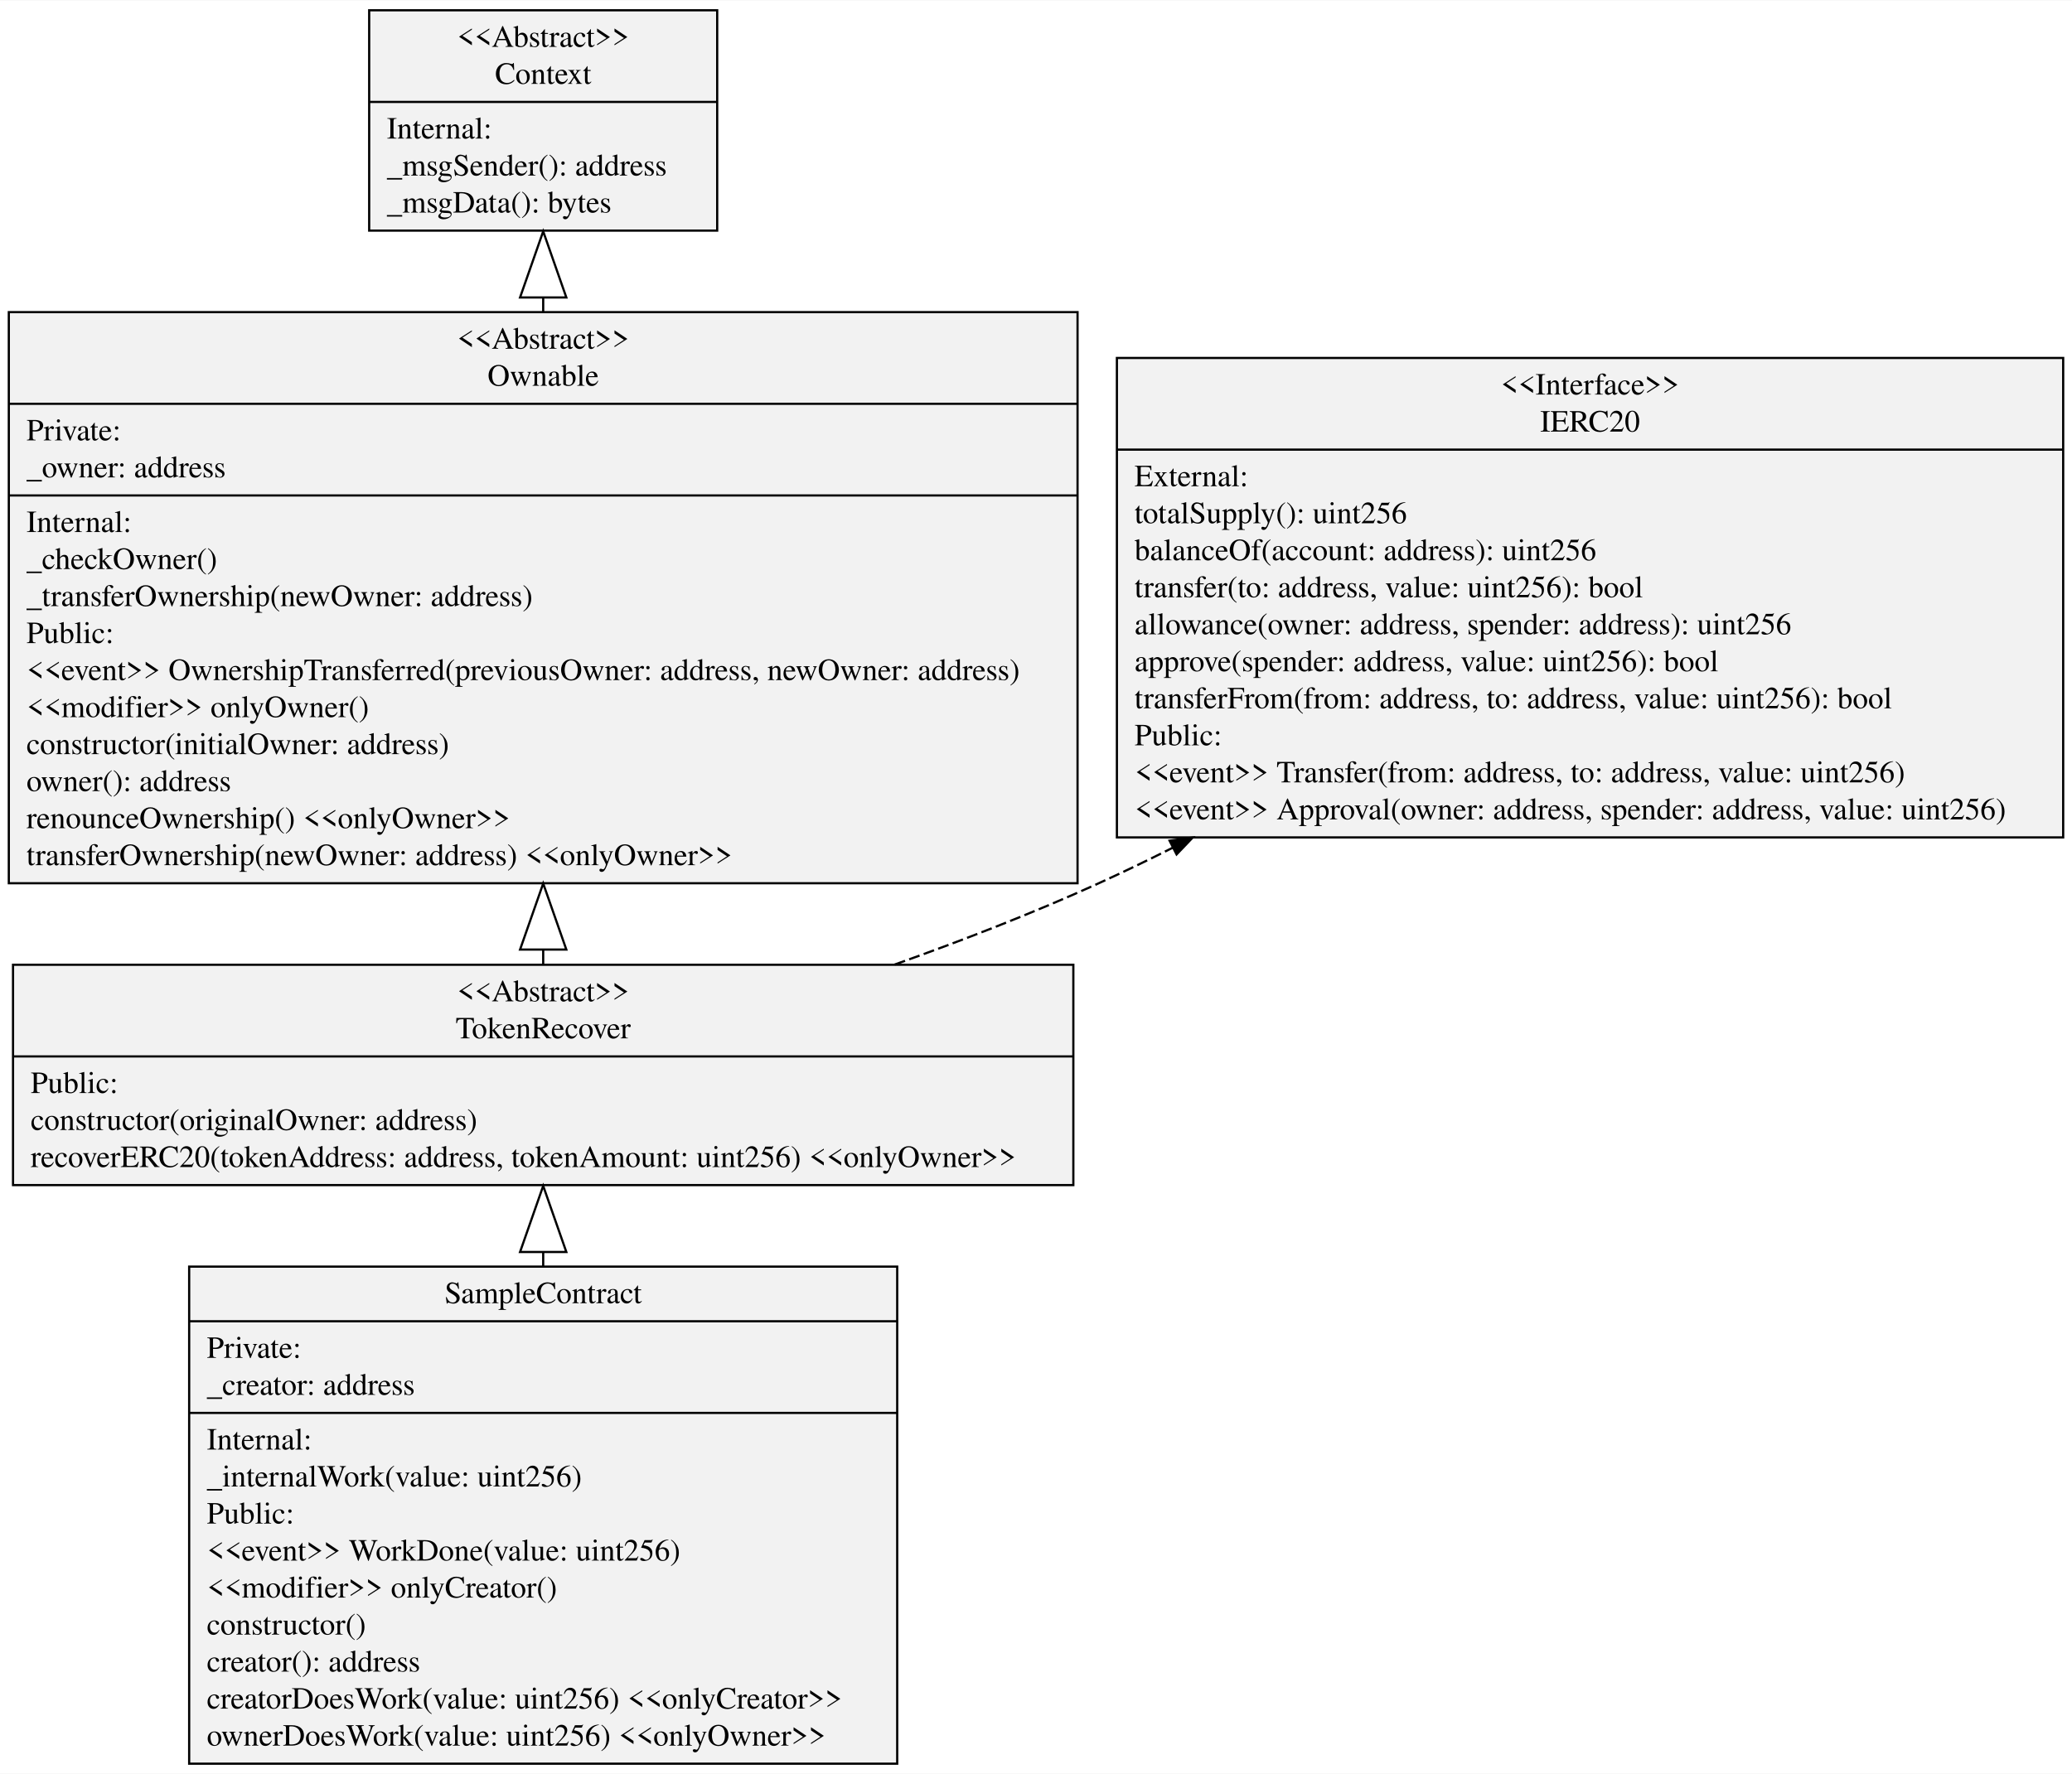
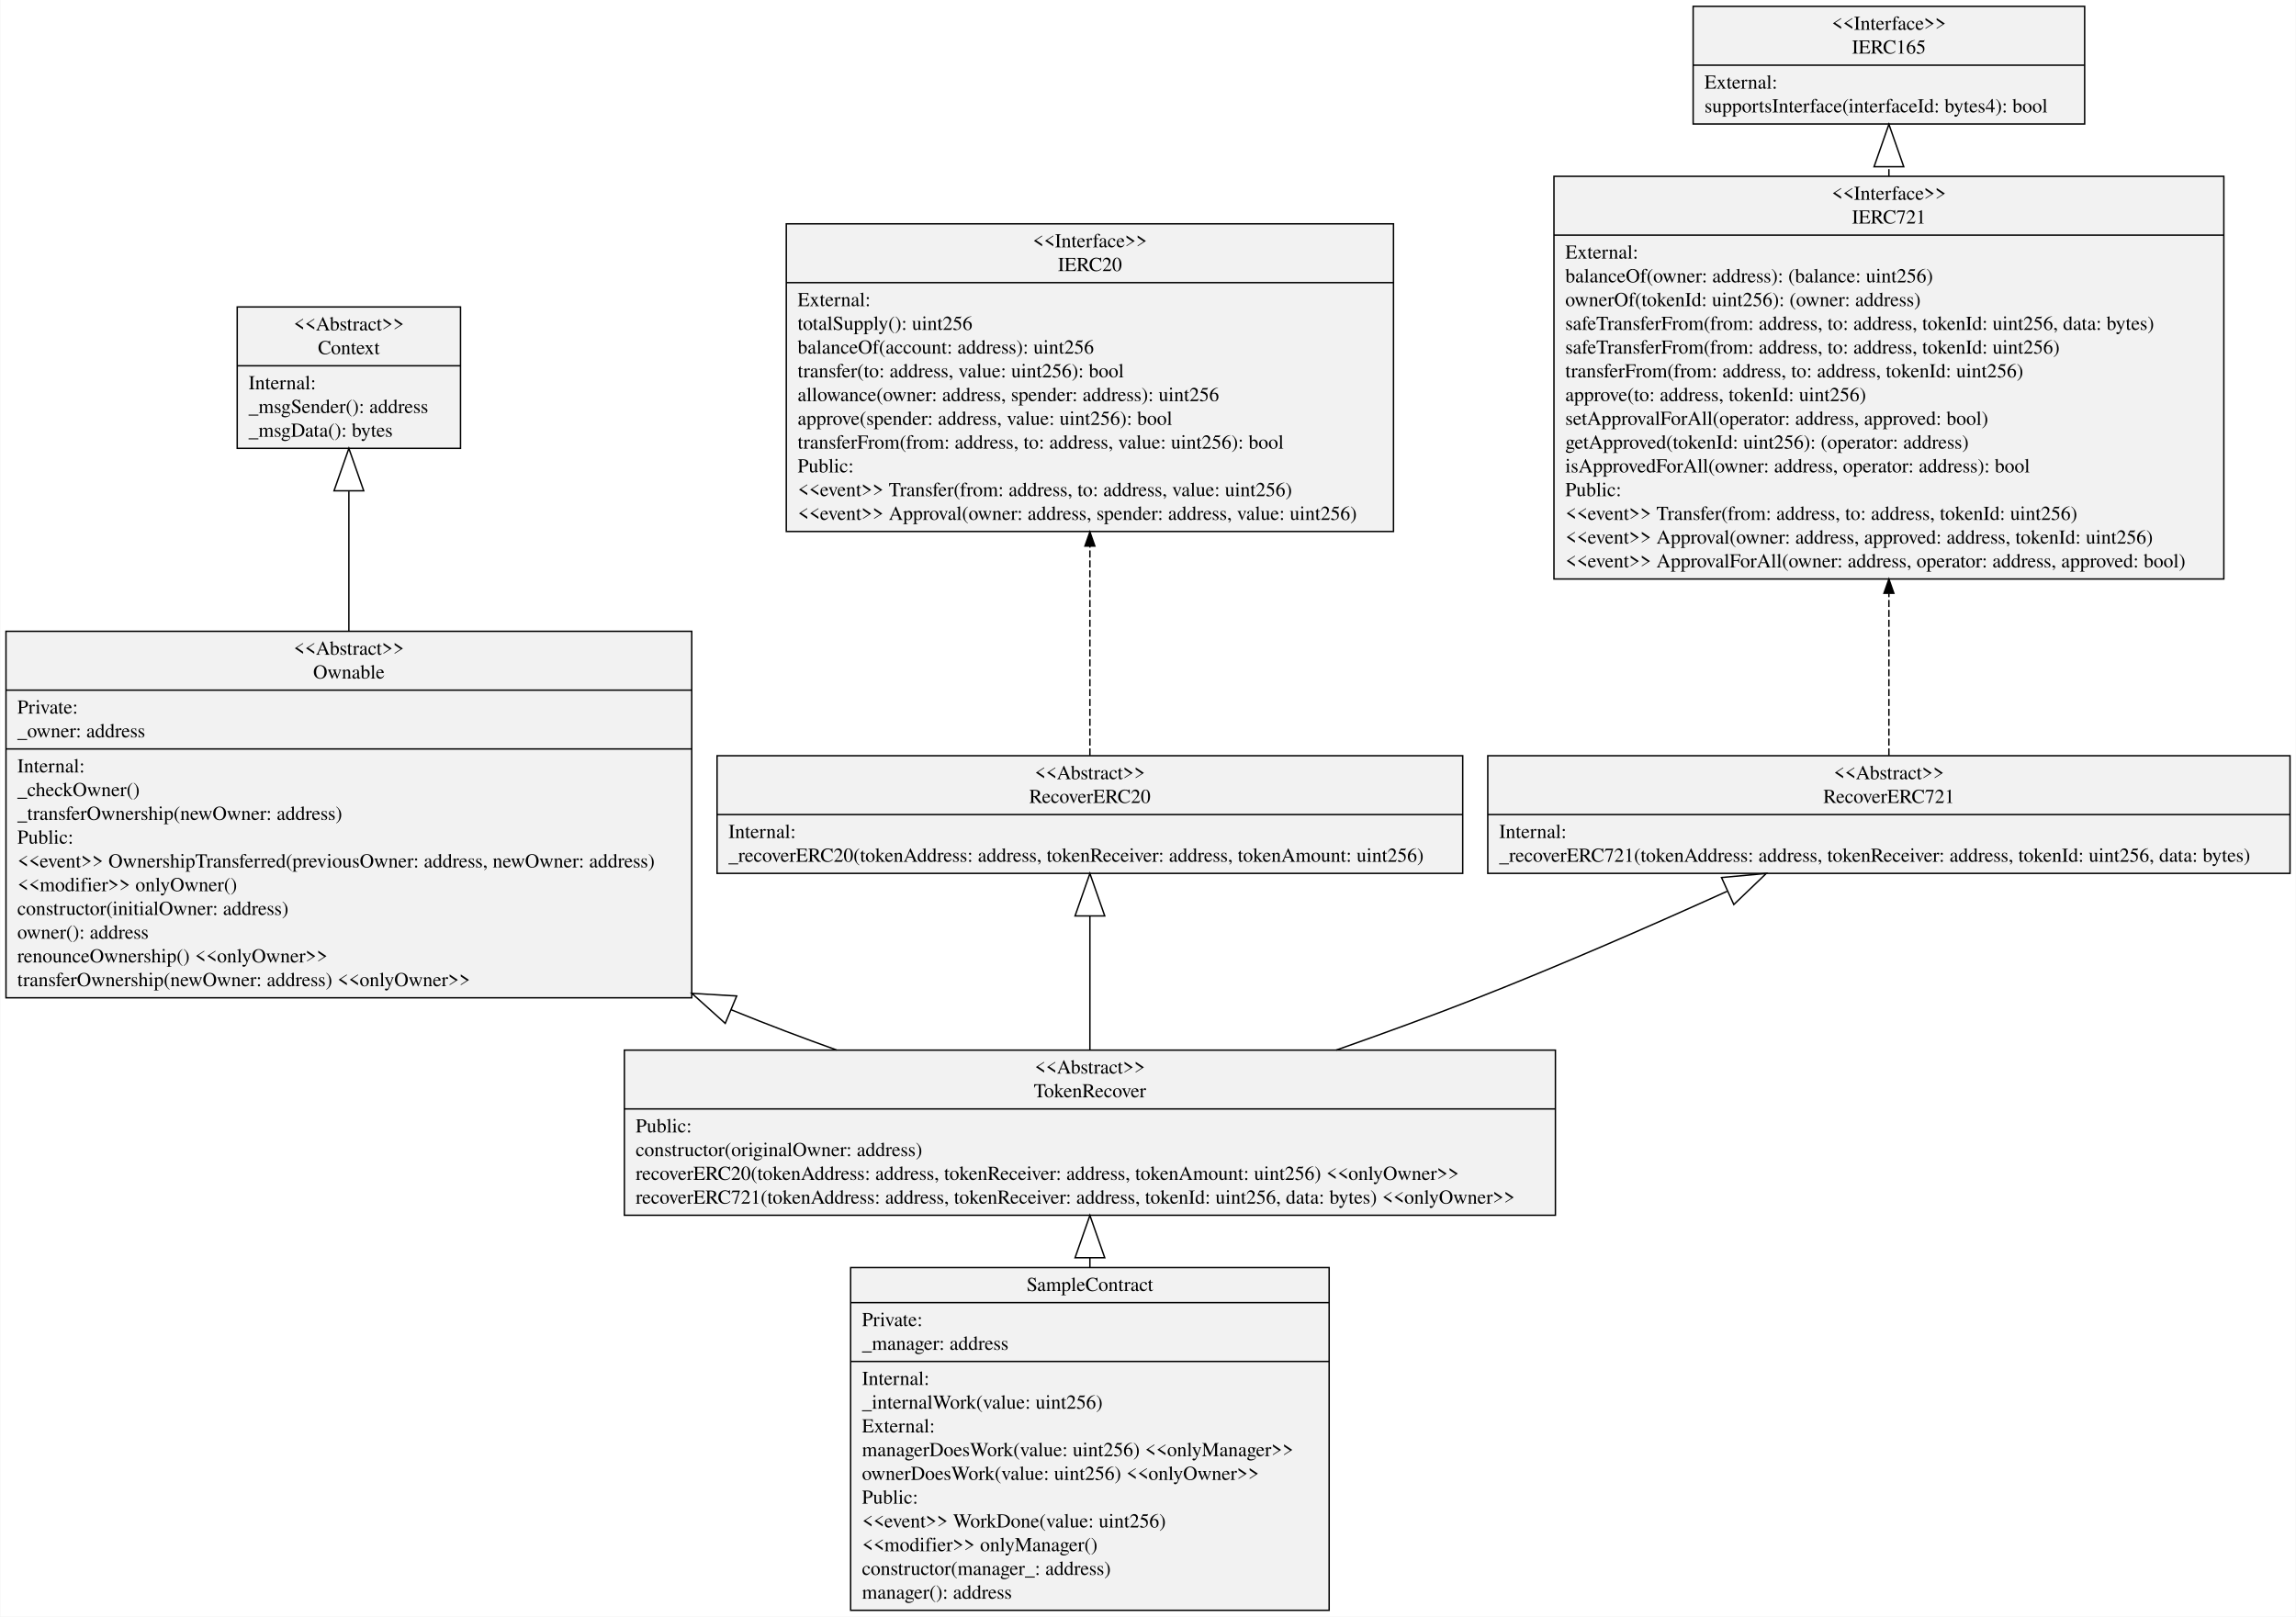
- <svg xmlns="http://www.w3.org/2000/svg" width="940pt" height="805pt" viewBox="0.00 0.00 940.15 804.80">
-   <g id="graph0" class="graph" transform="scale(1 1) rotate(0) translate(4 800.8)">
-     <polygon fill="white" stroke="transparent" points="-4,4 -4,-800.8 936.15,-800.8 936.15,4 -4,4" />
+ <svg xmlns="http://www.w3.org/2000/svg" width="1623pt" height="1143pt" viewBox="0.00 0.00 1623.11 1143.40">
+   <g id="graph0" class="graph" transform="scale(1 1) rotate(0) translate(4 1139.4)">
+     <polygon fill="white" stroke="transparent" points="-4,4 -4,-1139.4 1619.11,-1139.4 1619.11,4 -4,4" />
    <g id="node1" class="node">
-       <polygon fill="#f2f2f2" stroke="black" points="163.51,-696.3 163.51,-796.3 321.42,-796.3 321.42,-696.3 163.51,-696.3" />
-       <text text-anchor="middle" x="242.47" y="-779.7" font-family="Times,serif" font-size="14.00">&lt;&lt;Abstract&gt;&gt;</text>
-       <text text-anchor="middle" x="242.47" y="-762.9" font-family="Times,serif" font-size="14.00">Context</text>
-       <polyline fill="none" stroke="black" points="163.51,-754.7 321.42,-754.7 " />
-       <text text-anchor="start" x="171.51" y="-738.1" font-family="Times,serif" font-size="14.00">Internal:</text>
-       <text text-anchor="start" x="171.51" y="-721.3" font-family="Times,serif" font-size="14.00">    _msgSender(): address</text>
-       <text text-anchor="start" x="171.51" y="-704.5" font-family="Times,serif" font-size="14.00">    _msgData(): bytes</text>
+       <polygon fill="#f2f2f2" stroke="black" points="163.51,-822.3 163.51,-922.3 321.42,-922.3 321.42,-822.3 163.51,-822.3" />
+       <text text-anchor="middle" x="242.47" y="-905.7" font-family="Times,serif" font-size="14.00">&lt;&lt;Abstract&gt;&gt;</text>
+       <text text-anchor="middle" x="242.47" y="-888.9" font-family="Times,serif" font-size="14.00">Context</text>
+       <polyline fill="none" stroke="black" points="163.51,-880.7 321.42,-880.7 " />
+       <text text-anchor="start" x="171.51" y="-864.1" font-family="Times,serif" font-size="14.00">Internal:</text>
+       <text text-anchor="start" x="171.51" y="-847.3" font-family="Times,serif" font-size="14.00">    _msgSender(): address</text>
+       <text text-anchor="start" x="171.51" y="-830.5" font-family="Times,serif" font-size="14.00">    _msgData(): bytes</text>
    </g>
    <g id="node2" class="node">
-       <polygon fill="#f2f2f2" stroke="black" points="0,-400.1 0,-659.3 484.93,-659.3 484.93,-400.1 0,-400.1" />
-       <text text-anchor="middle" x="242.47" y="-642.7" font-family="Times,serif" font-size="14.00">&lt;&lt;Abstract&gt;&gt;</text>
-       <text text-anchor="middle" x="242.47" y="-625.9" font-family="Times,serif" font-size="14.00">Ownable</text>
-       <polyline fill="none" stroke="black" points="0,-617.7 484.93,-617.7 " />
-       <text text-anchor="start" x="8" y="-601.1" font-family="Times,serif" font-size="14.00">Private:</text>
-       <text text-anchor="start" x="8" y="-584.3" font-family="Times,serif" font-size="14.00">   _owner: address</text>
-       <polyline fill="none" stroke="black" points="0,-576.1 484.93,-576.1 " />
-       <text text-anchor="start" x="8" y="-559.5" font-family="Times,serif" font-size="14.00">Internal:</text>
-       <text text-anchor="start" x="8" y="-542.7" font-family="Times,serif" font-size="14.00">    _checkOwner()</text>
-       <text text-anchor="start" x="8" y="-525.9" font-family="Times,serif" font-size="14.00">    _transferOwnership(newOwner: address)</text>
-       <text text-anchor="start" x="8" y="-509.1" font-family="Times,serif" font-size="14.00">Public:</text>
-       <text text-anchor="start" x="8" y="-492.3" font-family="Times,serif" font-size="14.00">    &lt;&lt;event&gt;&gt; OwnershipTransferred(previousOwner: address, newOwner: address)</text>
-       <text text-anchor="start" x="8" y="-475.5" font-family="Times,serif" font-size="14.00">    &lt;&lt;modifier&gt;&gt; onlyOwner()</text>
-       <text text-anchor="start" x="8" y="-458.7" font-family="Times,serif" font-size="14.00">    constructor(initialOwner: address)</text>
-       <text text-anchor="start" x="8" y="-441.9" font-family="Times,serif" font-size="14.00">    owner(): address</text>
-       <text text-anchor="start" x="8" y="-425.1" font-family="Times,serif" font-size="14.00">    renounceOwnership() &lt;&lt;onlyOwner&gt;&gt;</text>
-       <text text-anchor="start" x="8" y="-408.3" font-family="Times,serif" font-size="14.00">    transferOwnership(newOwner: address) &lt;&lt;onlyOwner&gt;&gt;</text>
+       <polygon fill="#f2f2f2" stroke="black" points="0,-433.7 0,-692.9 484.93,-692.9 484.93,-433.7 0,-433.7" />
+       <text text-anchor="middle" x="242.47" y="-676.3" font-family="Times,serif" font-size="14.00">&lt;&lt;Abstract&gt;&gt;</text>
+       <text text-anchor="middle" x="242.47" y="-659.5" font-family="Times,serif" font-size="14.00">Ownable</text>
+       <polyline fill="none" stroke="black" points="0,-651.3 484.93,-651.3 " />
+       <text text-anchor="start" x="8" y="-634.7" font-family="Times,serif" font-size="14.00">Private:</text>
+       <text text-anchor="start" x="8" y="-617.9" font-family="Times,serif" font-size="14.00">   _owner: address</text>
+       <polyline fill="none" stroke="black" points="0,-609.7 484.93,-609.7 " />
+       <text text-anchor="start" x="8" y="-593.1" font-family="Times,serif" font-size="14.00">Internal:</text>
+       <text text-anchor="start" x="8" y="-576.3" font-family="Times,serif" font-size="14.00">    _checkOwner()</text>
+       <text text-anchor="start" x="8" y="-559.5" font-family="Times,serif" font-size="14.00">    _transferOwnership(newOwner: address)</text>
+       <text text-anchor="start" x="8" y="-542.7" font-family="Times,serif" font-size="14.00">Public:</text>
+       <text text-anchor="start" x="8" y="-525.9" font-family="Times,serif" font-size="14.00">    &lt;&lt;event&gt;&gt; OwnershipTransferred(previousOwner: address, newOwner: address)</text>
+       <text text-anchor="start" x="8" y="-509.1" font-family="Times,serif" font-size="14.00">    &lt;&lt;modifier&gt;&gt; onlyOwner()</text>
+       <text text-anchor="start" x="8" y="-492.3" font-family="Times,serif" font-size="14.00">    constructor(initialOwner: address)</text>
+       <text text-anchor="start" x="8" y="-475.5" font-family="Times,serif" font-size="14.00">    owner(): address</text>
+       <text text-anchor="start" x="8" y="-458.7" font-family="Times,serif" font-size="14.00">    renounceOwnership() &lt;&lt;onlyOwner&gt;&gt;</text>
+       <text text-anchor="start" x="8" y="-441.9" font-family="Times,serif" font-size="14.00">    transferOwnership(newOwner: address) &lt;&lt;onlyOwner&gt;&gt;</text>
    </g>
    <g id="edge1" class="edge">
-       <path fill="none" stroke="black" d="M242.47,-659.56C242.47,-661.66 242.47,-663.75 242.47,-665.83" />
-       <polygon fill="none" stroke="black" points="231.97,-665.96 242.47,-695.96 252.97,-665.96 231.97,-665.96" />
+       <path fill="none" stroke="black" d="M242.47,-693.16C242.47,-726.66 242.47,-761.77 242.47,-791.88" />
+       <polygon fill="none" stroke="black" points="231.97,-792.27 242.47,-822.27 252.97,-792.27 231.97,-792.27" />
    </g>
    <g id="node3" class="node">
-       <polygon fill="#f2f2f2" stroke="black" points="502.78,-420.9 502.78,-638.5 932.15,-638.5 932.15,-420.9 502.78,-420.9" />
-       <text text-anchor="middle" x="717.47" y="-621.9" font-family="Times,serif" font-size="14.00">&lt;&lt;Interface&gt;&gt;</text>
-       <text text-anchor="middle" x="717.47" y="-605.1" font-family="Times,serif" font-size="14.00">IERC20</text>
-       <polyline fill="none" stroke="black" points="502.78,-596.9 932.15,-596.9 " />
-       <text text-anchor="start" x="510.78" y="-580.3" font-family="Times,serif" font-size="14.00">External:</text>
-       <text text-anchor="start" x="510.78" y="-563.5" font-family="Times,serif" font-size="14.00">     totalSupply(): uint256</text>
-       <text text-anchor="start" x="510.78" y="-546.7" font-family="Times,serif" font-size="14.00">     balanceOf(account: address): uint256</text>
-       <text text-anchor="start" x="510.78" y="-529.9" font-family="Times,serif" font-size="14.00">     transfer(to: address, value: uint256): bool</text>
-       <text text-anchor="start" x="510.78" y="-513.1" font-family="Times,serif" font-size="14.00">     allowance(owner: address, spender: address): uint256</text>
-       <text text-anchor="start" x="510.78" y="-496.3" font-family="Times,serif" font-size="14.00">     approve(spender: address, value: uint256): bool</text>
-       <text text-anchor="start" x="510.78" y="-479.5" font-family="Times,serif" font-size="14.00">     transferFrom(from: address, to: address, value: uint256): bool</text>
-       <text text-anchor="start" x="510.78" y="-462.7" font-family="Times,serif" font-size="14.00">Public:</text>
-       <text text-anchor="start" x="510.78" y="-445.9" font-family="Times,serif" font-size="14.00">    &lt;&lt;event&gt;&gt; Transfer(from: address, to: address, value: uint256)</text>
-       <text text-anchor="start" x="510.78" y="-429.1" font-family="Times,serif" font-size="14.00">    &lt;&lt;event&gt;&gt; Approval(owner: address, spender: address, value: uint256)</text>
+       <polygon fill="#f2f2f2" stroke="black" points="1193.04,-1051.7 1193.04,-1134.9 1469.89,-1134.9 1469.89,-1051.7 1193.04,-1051.7" />
+       <text text-anchor="middle" x="1331.47" y="-1118.3" font-family="Times,serif" font-size="14.00">&lt;&lt;Interface&gt;&gt;</text>
+       <text text-anchor="middle" x="1331.47" y="-1101.5" font-family="Times,serif" font-size="14.00">IERC165</text>
+       <polyline fill="none" stroke="black" points="1193.04,-1093.3 1469.89,-1093.3 " />
+       <text text-anchor="start" x="1201.04" y="-1076.7" font-family="Times,serif" font-size="14.00">External:</text>
+       <text text-anchor="start" x="1201.04" y="-1059.9" font-family="Times,serif" font-size="14.00">     supportsInterface(interfaceId: bytes4): bool</text>
    </g>
    <g id="node4" class="node">
-       <polygon fill="#f2f2f2" stroke="black" points="1.91,-263.1 1.91,-363.1 483.02,-363.1 483.02,-263.1 1.91,-263.1" />
-       <text text-anchor="middle" x="242.47" y="-346.5" font-family="Times,serif" font-size="14.00">&lt;&lt;Abstract&gt;&gt;</text>
-       <text text-anchor="middle" x="242.47" y="-329.7" font-family="Times,serif" font-size="14.00">TokenRecover</text>
-       <polyline fill="none" stroke="black" points="1.91,-321.5 483.02,-321.5 " />
-       <text text-anchor="start" x="9.91" y="-304.9" font-family="Times,serif" font-size="14.00">Public:</text>
-       <text text-anchor="start" x="9.91" y="-288.1" font-family="Times,serif" font-size="14.00">    constructor(originalOwner: address)</text>
-       <text text-anchor="start" x="9.91" y="-271.3" font-family="Times,serif" font-size="14.00">    recoverERC20(tokenAddress: address, tokenAmount: uint256) &lt;&lt;onlyOwner&gt;&gt;</text>
+       <polygon fill="#f2f2f2" stroke="black" points="1094.62,-729.9 1094.62,-1014.7 1568.31,-1014.7 1568.31,-729.9 1094.62,-729.9" />
+       <text text-anchor="middle" x="1331.47" y="-998.1" font-family="Times,serif" font-size="14.00">&lt;&lt;Interface&gt;&gt;</text>
+       <text text-anchor="middle" x="1331.47" y="-981.3" font-family="Times,serif" font-size="14.00">IERC721</text>
+       <polyline fill="none" stroke="black" points="1094.62,-973.1 1568.31,-973.1 " />
+       <text text-anchor="start" x="1102.62" y="-956.5" font-family="Times,serif" font-size="14.00">External:</text>
+       <text text-anchor="start" x="1102.62" y="-939.7" font-family="Times,serif" font-size="14.00">     balanceOf(owner: address): (balance: uint256)</text>
+       <text text-anchor="start" x="1102.62" y="-922.9" font-family="Times,serif" font-size="14.00">     ownerOf(tokenId: uint256): (owner: address)</text>
+       <text text-anchor="start" x="1102.62" y="-906.1" font-family="Times,serif" font-size="14.00">     safeTransferFrom(from: address, to: address, tokenId: uint256, data: bytes)</text>
+       <text text-anchor="start" x="1102.62" y="-889.3" font-family="Times,serif" font-size="14.00">     safeTransferFrom(from: address, to: address, tokenId: uint256)</text>
+       <text text-anchor="start" x="1102.62" y="-872.5" font-family="Times,serif" font-size="14.00">     transferFrom(from: address, to: address, tokenId: uint256)</text>
+       <text text-anchor="start" x="1102.62" y="-855.7" font-family="Times,serif" font-size="14.00">     approve(to: address, tokenId: uint256)</text>
+       <text text-anchor="start" x="1102.62" y="-838.9" font-family="Times,serif" font-size="14.00">     setApprovalForAll(operator: address, approved: bool)</text>
+       <text text-anchor="start" x="1102.62" y="-822.1" font-family="Times,serif" font-size="14.00">     getApproved(tokenId: uint256): (operator: address)</text>
+       <text text-anchor="start" x="1102.62" y="-805.3" font-family="Times,serif" font-size="14.00">     isApprovedForAll(owner: address, operator: address): bool</text>
+       <text text-anchor="start" x="1102.62" y="-788.5" font-family="Times,serif" font-size="14.00">Public:</text>
+       <text text-anchor="start" x="1102.62" y="-771.7" font-family="Times,serif" font-size="14.00">    &lt;&lt;event&gt;&gt; Transfer(from: address, to: address, tokenId: uint256)</text>
+       <text text-anchor="start" x="1102.62" y="-754.9" font-family="Times,serif" font-size="14.00">    &lt;&lt;event&gt;&gt; Approval(owner: address, approved: address, tokenId: uint256)</text>
+       <text text-anchor="start" x="1102.62" y="-738.1" font-family="Times,serif" font-size="14.00">    &lt;&lt;event&gt;&gt; ApprovalForAll(owner: address, operator: address, approved: bool)</text>
    </g>
    <g id="edge2" class="edge">
-       <path fill="none" stroke="black" d="M242.47,-363.33C242.47,-365.44 242.47,-367.6 242.47,-369.79" />
-       <polygon fill="none" stroke="black" points="231.97,-369.99 242.47,-399.99 252.97,-369.99 231.97,-369.99" />
+       <path fill="none" stroke="black" stroke-dasharray="5,2" d="M1331.47,-1014.78C1331.47,-1016.95 1331.47,-1019.09 1331.47,-1021.22" />
+       <polygon fill="none" stroke="black" points="1320.97,-1021.48 1331.47,-1051.48 1341.97,-1021.48 1320.97,-1021.48" />
+     </g>
+     <g id="node5" class="node">
+       <polygon fill="#f2f2f2" stroke="black" points="551.78,-763.5 551.78,-981.1 981.15,-981.1 981.15,-763.5 551.78,-763.5" />
+       <text text-anchor="middle" x="766.47" y="-964.5" font-family="Times,serif" font-size="14.00">&lt;&lt;Interface&gt;&gt;</text>
+       <text text-anchor="middle" x="766.47" y="-947.7" font-family="Times,serif" font-size="14.00">IERC20</text>
+       <polyline fill="none" stroke="black" points="551.78,-939.5 981.15,-939.5 " />
+       <text text-anchor="start" x="559.78" y="-922.9" font-family="Times,serif" font-size="14.00">External:</text>
+       <text text-anchor="start" x="559.78" y="-906.1" font-family="Times,serif" font-size="14.00">     totalSupply(): uint256</text>
+       <text text-anchor="start" x="559.78" y="-889.3" font-family="Times,serif" font-size="14.00">     balanceOf(account: address): uint256</text>
+       <text text-anchor="start" x="559.78" y="-872.5" font-family="Times,serif" font-size="14.00">     transfer(to: address, value: uint256): bool</text>
+       <text text-anchor="start" x="559.78" y="-855.7" font-family="Times,serif" font-size="14.00">     allowance(owner: address, spender: address): uint256</text>
+       <text text-anchor="start" x="559.78" y="-838.9" font-family="Times,serif" font-size="14.00">     approve(spender: address, value: uint256): bool</text>
+       <text text-anchor="start" x="559.78" y="-822.1" font-family="Times,serif" font-size="14.00">     transferFrom(from: address, to: address, value: uint256): bool</text>
+       <text text-anchor="start" x="559.78" y="-805.3" font-family="Times,serif" font-size="14.00">Public:</text>
+       <text text-anchor="start" x="559.78" y="-788.5" font-family="Times,serif" font-size="14.00">    &lt;&lt;event&gt;&gt; Transfer(from: address, to: address, value: uint256)</text>
+       <text text-anchor="start" x="559.78" y="-771.7" font-family="Times,serif" font-size="14.00">    &lt;&lt;event&gt;&gt; Approval(owner: address, spender: address, value: uint256)</text>
+     </g>
+     <g id="node6" class="node">
+       <polygon fill="#f2f2f2" stroke="black" points="502.83,-521.7 502.83,-604.9 1030.1,-604.9 1030.1,-521.7 502.83,-521.7" />
+       <text text-anchor="middle" x="766.47" y="-588.3" font-family="Times,serif" font-size="14.00">&lt;&lt;Abstract&gt;&gt;</text>
+       <text text-anchor="middle" x="766.47" y="-571.5" font-family="Times,serif" font-size="14.00">RecoverERC20</text>
+       <polyline fill="none" stroke="black" points="502.83,-563.3 1030.1,-563.3 " />
+       <text text-anchor="start" x="510.83" y="-546.7" font-family="Times,serif" font-size="14.00">Internal:</text>
+       <text text-anchor="start" x="510.83" y="-529.9" font-family="Times,serif" font-size="14.00">    _recoverERC20(tokenAddress: address, tokenReceiver: address, tokenAmount: uint256)</text>
    </g>
    <g id="edge3" class="edge">
-       <path fill="none" stroke="black" stroke-dasharray="5,2" d="M401.95,-363.2C432.74,-374.14 464.43,-386.44 493.47,-399.6 504.95,-404.81 516.61,-410.42 528.27,-416.3" />
-       <polygon fill="black" stroke="black" points="526.68,-419.42 537.18,-420.84 529.86,-413.18 526.68,-419.42" />
+       <path fill="none" stroke="black" stroke-dasharray="5,2" d="M766.47,-605.07C766.47,-642.84 766.47,-700.91 766.47,-753.18" />
+       <polygon fill="black" stroke="black" points="762.97,-753.21 766.47,-763.21 769.97,-753.21 762.97,-753.21" />
    </g>
-     <g id="node5" class="node">
-       <polygon fill="#f2f2f2" stroke="black" points="81.83,-0.5 81.83,-226.1 403.1,-226.1 403.1,-0.5 81.83,-0.5" />
-       <text text-anchor="middle" x="242.47" y="-209.5" font-family="Times,serif" font-size="14.00">SampleContract</text>
-       <polyline fill="none" stroke="black" points="81.83,-201.3 403.1,-201.3 " />
-       <text text-anchor="start" x="89.83" y="-184.7" font-family="Times,serif" font-size="14.00">Private:</text>
-       <text text-anchor="start" x="89.83" y="-167.9" font-family="Times,serif" font-size="14.00">   _creator: address</text>
-       <polyline fill="none" stroke="black" points="81.83,-159.7 403.1,-159.7 " />
-       <text text-anchor="start" x="89.83" y="-143.1" font-family="Times,serif" font-size="14.00">Internal:</text>
-       <text text-anchor="start" x="89.83" y="-126.3" font-family="Times,serif" font-size="14.00">    _internalWork(value: uint256)</text>
-       <text text-anchor="start" x="89.83" y="-109.5" font-family="Times,serif" font-size="14.00">Public:</text>
-       <text text-anchor="start" x="89.83" y="-92.7" font-family="Times,serif" font-size="14.00">    &lt;&lt;event&gt;&gt; WorkDone(value: uint256)</text>
-       <text text-anchor="start" x="89.83" y="-75.9" font-family="Times,serif" font-size="14.00">    &lt;&lt;modifier&gt;&gt; onlyCreator()</text>
-       <text text-anchor="start" x="89.83" y="-59.1" font-family="Times,serif" font-size="14.00">    constructor()</text>
-       <text text-anchor="start" x="89.83" y="-42.3" font-family="Times,serif" font-size="14.00">    creator(): address</text>
-       <text text-anchor="start" x="89.83" y="-25.5" font-family="Times,serif" font-size="14.00">    creatorDoesWork(value: uint256) &lt;&lt;onlyCreator&gt;&gt;</text>
-       <text text-anchor="start" x="89.83" y="-8.7" font-family="Times,serif" font-size="14.00">    ownerDoesWork(value: uint256) &lt;&lt;onlyOwner&gt;&gt;</text>
+     <g id="node7" class="node">
+       <polygon fill="#f2f2f2" stroke="black" points="1047.82,-521.7 1047.82,-604.9 1615.11,-604.9 1615.11,-521.7 1047.82,-521.7" />
+       <text text-anchor="middle" x="1331.47" y="-588.3" font-family="Times,serif" font-size="14.00">&lt;&lt;Abstract&gt;&gt;</text>
+       <text text-anchor="middle" x="1331.47" y="-571.5" font-family="Times,serif" font-size="14.00">RecoverERC721</text>
+       <polyline fill="none" stroke="black" points="1047.82,-563.3 1615.11,-563.3 " />
+       <text text-anchor="start" x="1055.82" y="-546.7" font-family="Times,serif" font-size="14.00">Internal:</text>
+       <text text-anchor="start" x="1055.82" y="-529.9" font-family="Times,serif" font-size="14.00">    _recoverERC721(tokenAddress: address, tokenReceiver: address, tokenId: uint256, data: bytes)</text>
    </g>
    <g id="edge4" class="edge">
-       <path fill="none" stroke="black" d="M242.47,-226.21C242.47,-228.3 242.47,-230.38 242.47,-232.46" />
-       <polygon fill="none" stroke="black" points="231.97,-232.74 242.47,-262.74 252.97,-232.74 231.97,-232.74" />
+       <path fill="none" stroke="black" stroke-dasharray="5,2" d="M1331.47,-605.07C1331.47,-634.89 1331.47,-677.36 1331.47,-719.65" />
+       <polygon fill="black" stroke="black" points="1327.97,-719.81 1331.47,-729.81 1334.97,-719.81 1327.97,-719.81" />
+     </g>
+     <g id="node8" class="node">
+       <polygon fill="#f2f2f2" stroke="black" points="437.28,-279.9 437.28,-396.7 1095.65,-396.7 1095.65,-279.9 437.28,-279.9" />
+       <text text-anchor="middle" x="766.47" y="-380.1" font-family="Times,serif" font-size="14.00">&lt;&lt;Abstract&gt;&gt;</text>
+       <text text-anchor="middle" x="766.47" y="-363.3" font-family="Times,serif" font-size="14.00">TokenRecover</text>
+       <polyline fill="none" stroke="black" points="437.28,-355.1 1095.65,-355.1 " />
+       <text text-anchor="start" x="445.28" y="-338.5" font-family="Times,serif" font-size="14.00">Public:</text>
+       <text text-anchor="start" x="445.28" y="-321.7" font-family="Times,serif" font-size="14.00">    constructor(originalOwner: address)</text>
+       <text text-anchor="start" x="445.28" y="-304.9" font-family="Times,serif" font-size="14.00">    recoverERC20(tokenAddress: address, tokenReceiver: address, tokenAmount: uint256) &lt;&lt;onlyOwner&gt;&gt;</text>
+       <text text-anchor="start" x="445.28" y="-288.1" font-family="Times,serif" font-size="14.00">    recoverERC721(tokenAddress: address, tokenReceiver: address, tokenId: uint256, data: bytes) &lt;&lt;onlyOwner&gt;&gt;</text>
+     </g>
+     <g id="edge5" class="edge">
+       <path fill="none" stroke="black" d="M587.37,-396.77C563.68,-405.25 539.56,-414.31 512.76,-425.25" />
+       <polygon fill="none" stroke="black" points="508.61,-415.6 484.98,-436.86 516.71,-434.98 508.61,-415.6" />
+     </g>
+     <g id="edge6" class="edge">
+       <path fill="none" stroke="black" d="M766.47,-396.73C766.47,-425.6 766.47,-460.85 766.47,-491.39" />
+       <polygon fill="none" stroke="black" points="755.97,-491.6 766.47,-521.6 776.97,-491.6 755.97,-491.6" />
+     </g>
+     <g id="edge7" class="edge">
+       <path fill="none" stroke="black" d="M940.58,-396.71C973.6,-408.3 1007.74,-420.76 1039.47,-433.2 1098.73,-456.45 1163.6,-484.82 1217.11,-509.04" />
+       <polygon fill="none" stroke="black" points="1213.1,-518.76 1244.76,-521.65 1221.81,-499.65 1213.1,-518.76" />
+     </g>
+     <g id="node9" class="node">
+       <polygon fill="#f2f2f2" stroke="black" points="597.28,-0.5 597.28,-242.9 935.65,-242.9 935.65,-0.5 597.28,-0.5" />
+       <text text-anchor="middle" x="766.47" y="-226.3" font-family="Times,serif" font-size="14.00">SampleContract</text>
+       <polyline fill="none" stroke="black" points="597.28,-218.1 935.65,-218.1 " />
+       <text text-anchor="start" x="605.28" y="-201.5" font-family="Times,serif" font-size="14.00">Private:</text>
+       <text text-anchor="start" x="605.28" y="-184.7" font-family="Times,serif" font-size="14.00">   _manager: address</text>
+       <polyline fill="none" stroke="black" points="597.28,-176.5 935.65,-176.5 " />
+       <text text-anchor="start" x="605.28" y="-159.9" font-family="Times,serif" font-size="14.00">Internal:</text>
+       <text text-anchor="start" x="605.28" y="-143.1" font-family="Times,serif" font-size="14.00">    _internalWork(value: uint256)</text>
+       <text text-anchor="start" x="605.28" y="-126.3" font-family="Times,serif" font-size="14.00">External:</text>
+       <text text-anchor="start" x="605.28" y="-109.5" font-family="Times,serif" font-size="14.00">    managerDoesWork(value: uint256) &lt;&lt;onlyManager&gt;&gt;</text>
+       <text text-anchor="start" x="605.28" y="-92.7" font-family="Times,serif" font-size="14.00">    ownerDoesWork(value: uint256) &lt;&lt;onlyOwner&gt;&gt;</text>
+       <text text-anchor="start" x="605.28" y="-75.9" font-family="Times,serif" font-size="14.00">Public:</text>
+       <text text-anchor="start" x="605.28" y="-59.1" font-family="Times,serif" font-size="14.00">    &lt;&lt;event&gt;&gt; WorkDone(value: uint256)</text>
+       <text text-anchor="start" x="605.28" y="-42.3" font-family="Times,serif" font-size="14.00">    &lt;&lt;modifier&gt;&gt; onlyManager()</text>
+       <text text-anchor="start" x="605.28" y="-25.5" font-family="Times,serif" font-size="14.00">    constructor(manager_: address)</text>
+       <text text-anchor="start" x="605.28" y="-8.7" font-family="Times,serif" font-size="14.00">    manager(): address</text>
+     </g>
+     <g id="edge8" class="edge">
+       <path fill="none" stroke="black" d="M766.47,-243.17C766.47,-245.36 766.47,-247.53 766.47,-249.7" />
+       <polygon fill="none" stroke="black" points="755.97,-249.82 766.47,-279.82 776.97,-249.82 755.97,-249.82" />
    </g>
  </g>
</svg>
